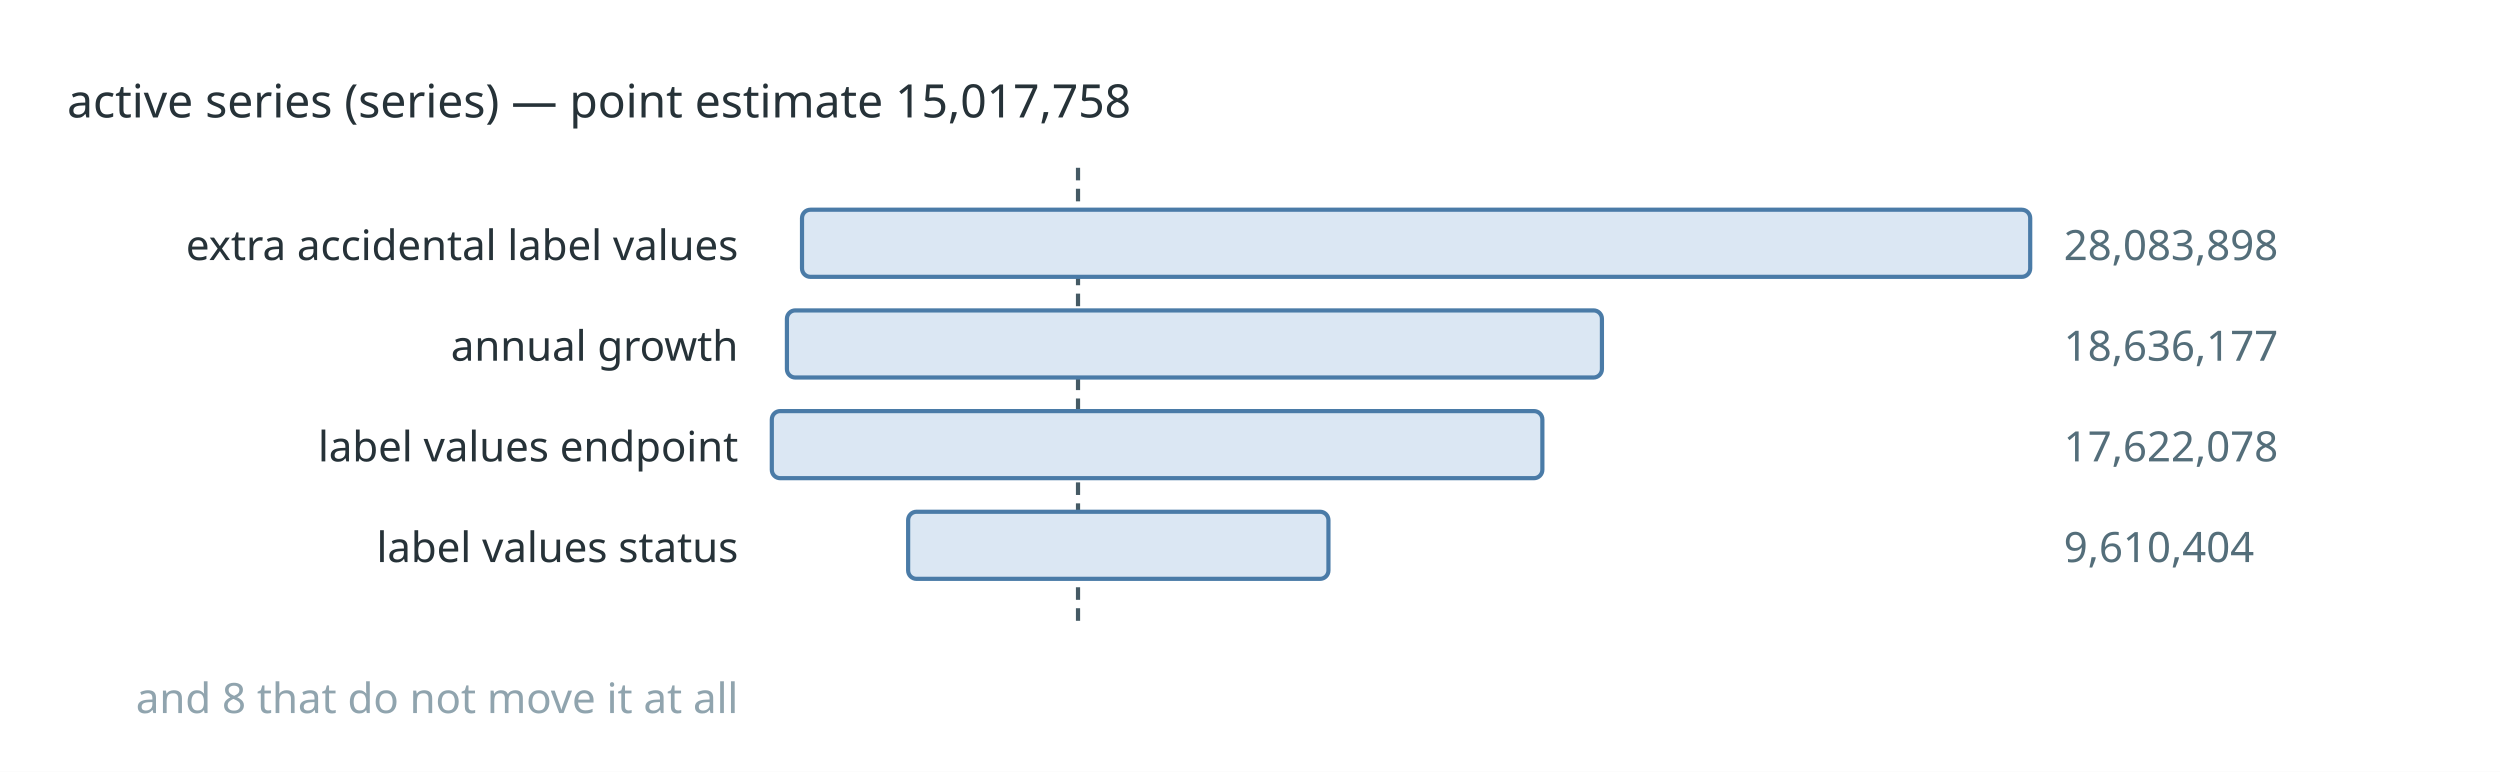
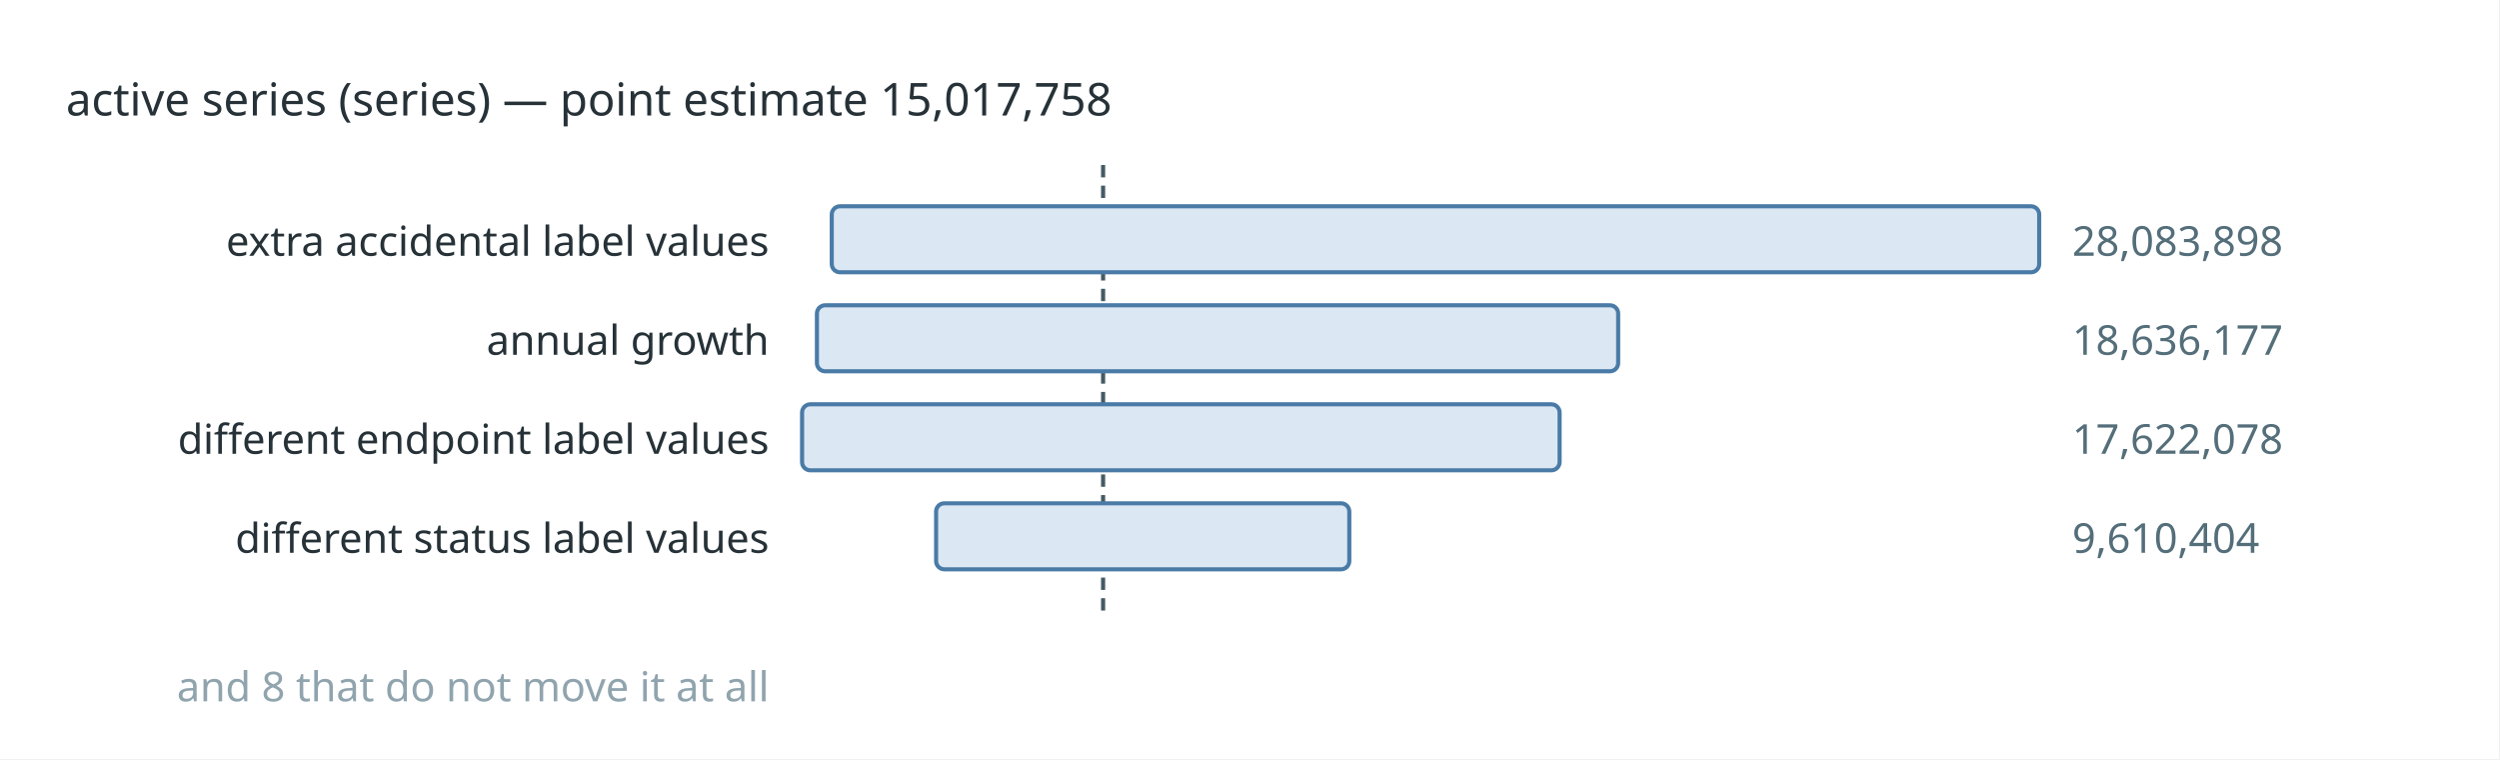
- <svg xmlns="http://www.w3.org/2000/svg" viewBox="0 0 596 184" width="596" height="184" role="img" font-family="system-ui, sans-serif">
-   <rect width="596" height="184" fill="#ffffff" />
+ <svg xmlns="http://www.w3.org/2000/svg" viewBox="0 0 606 184" width="606" height="184" role="img" font-family="system-ui, sans-serif">
+   <rect width="606" height="184" fill="#ffffff" />
  <text x="16" y="28" font-size="11" fill="#263238">active series (series) — point estimate 15,017,758</text>
-   <line x1="257.0" y1="40" x2="257.0" y2="150" stroke="#455a64" stroke-width="1" stroke-dasharray="3 2" />
-   <text x="176.0" y="170" font-size="10" text-anchor="end" fill="#90a4ae">and 8 that do not move it at all</text>
-   <rect x="191.2" y="50.0" width="292.8" height="16.0" rx="2" fill="#dbe7f3" stroke="#4a7ba7" stroke-width="1" />
-   <text x="176.0" y="62.0" font-size="10" text-anchor="end" fill="#263238">extra accidental label values</text>
-   <text x="492.0" y="62.0" font-size="10" fill="#546e7a">28,083,898</text>
-   <rect x="187.6" y="74.0" width="194.3" height="16.0" rx="2" fill="#dbe7f3" stroke="#4a7ba7" stroke-width="1" />
-   <text x="176.0" y="86.0" font-size="10" text-anchor="end" fill="#263238">annual growth</text>
-   <text x="492.0" y="86.0" font-size="10" fill="#546e7a">18,636,177</text>
-   <rect x="184.0" y="98.0" width="183.7" height="16.0" rx="2" fill="#dbe7f3" stroke="#4a7ba7" stroke-width="1" />
-   <text x="176.0" y="110.0" font-size="10" text-anchor="end" fill="#263238">label values endpoint</text>
-   <text x="492.0" y="110.0" font-size="10" fill="#546e7a">17,622,078</text>
-   <rect x="216.5" y="122.0" width="100.2" height="16.0" rx="2" fill="#dbe7f3" stroke="#4a7ba7" stroke-width="1" />
-   <text x="176.0" y="134.0" font-size="10" text-anchor="end" fill="#263238">label values status</text>
-   <text x="492.0" y="134.0" font-size="10" fill="#546e7a">9,610,404</text>
+   <line x1="267.5" y1="40" x2="267.5" y2="150" stroke="#455a64" stroke-width="1" stroke-dasharray="3 2" />
+   <text x="186.5" y="170" font-size="10" text-anchor="end" fill="#90a4ae">and 8 that do not move it at all</text>
+   <rect x="201.7" y="50.0" width="292.8" height="16.0" rx="2" fill="#dbe7f3" stroke="#4a7ba7" stroke-width="1" />
+   <text x="186.5" y="62.0" font-size="10" text-anchor="end" fill="#263238">extra accidental label values</text>
+   <text x="502.5" y="62.0" font-size="10" fill="#546e7a">28,083,898</text>
+   <rect x="198.1" y="74.0" width="194.3" height="16.0" rx="2" fill="#dbe7f3" stroke="#4a7ba7" stroke-width="1" />
+   <text x="186.5" y="86.0" font-size="10" text-anchor="end" fill="#263238">annual growth</text>
+   <text x="502.5" y="86.0" font-size="10" fill="#546e7a">18,636,177</text>
+   <rect x="194.5" y="98.0" width="183.7" height="16.0" rx="2" fill="#dbe7f3" stroke="#4a7ba7" stroke-width="1" />
+   <text x="186.5" y="110.0" font-size="10" text-anchor="end" fill="#263238">different endpoint label values</text>
+   <text x="502.5" y="110.0" font-size="10" fill="#546e7a">17,622,078</text>
+   <rect x="227.0" y="122.0" width="100.2" height="16.0" rx="2" fill="#dbe7f3" stroke="#4a7ba7" stroke-width="1" />
+   <text x="186.5" y="134.0" font-size="10" text-anchor="end" fill="#263238">different status label values</text>
+   <text x="502.5" y="134.0" font-size="10" fill="#546e7a">9,610,404</text>
</svg>
